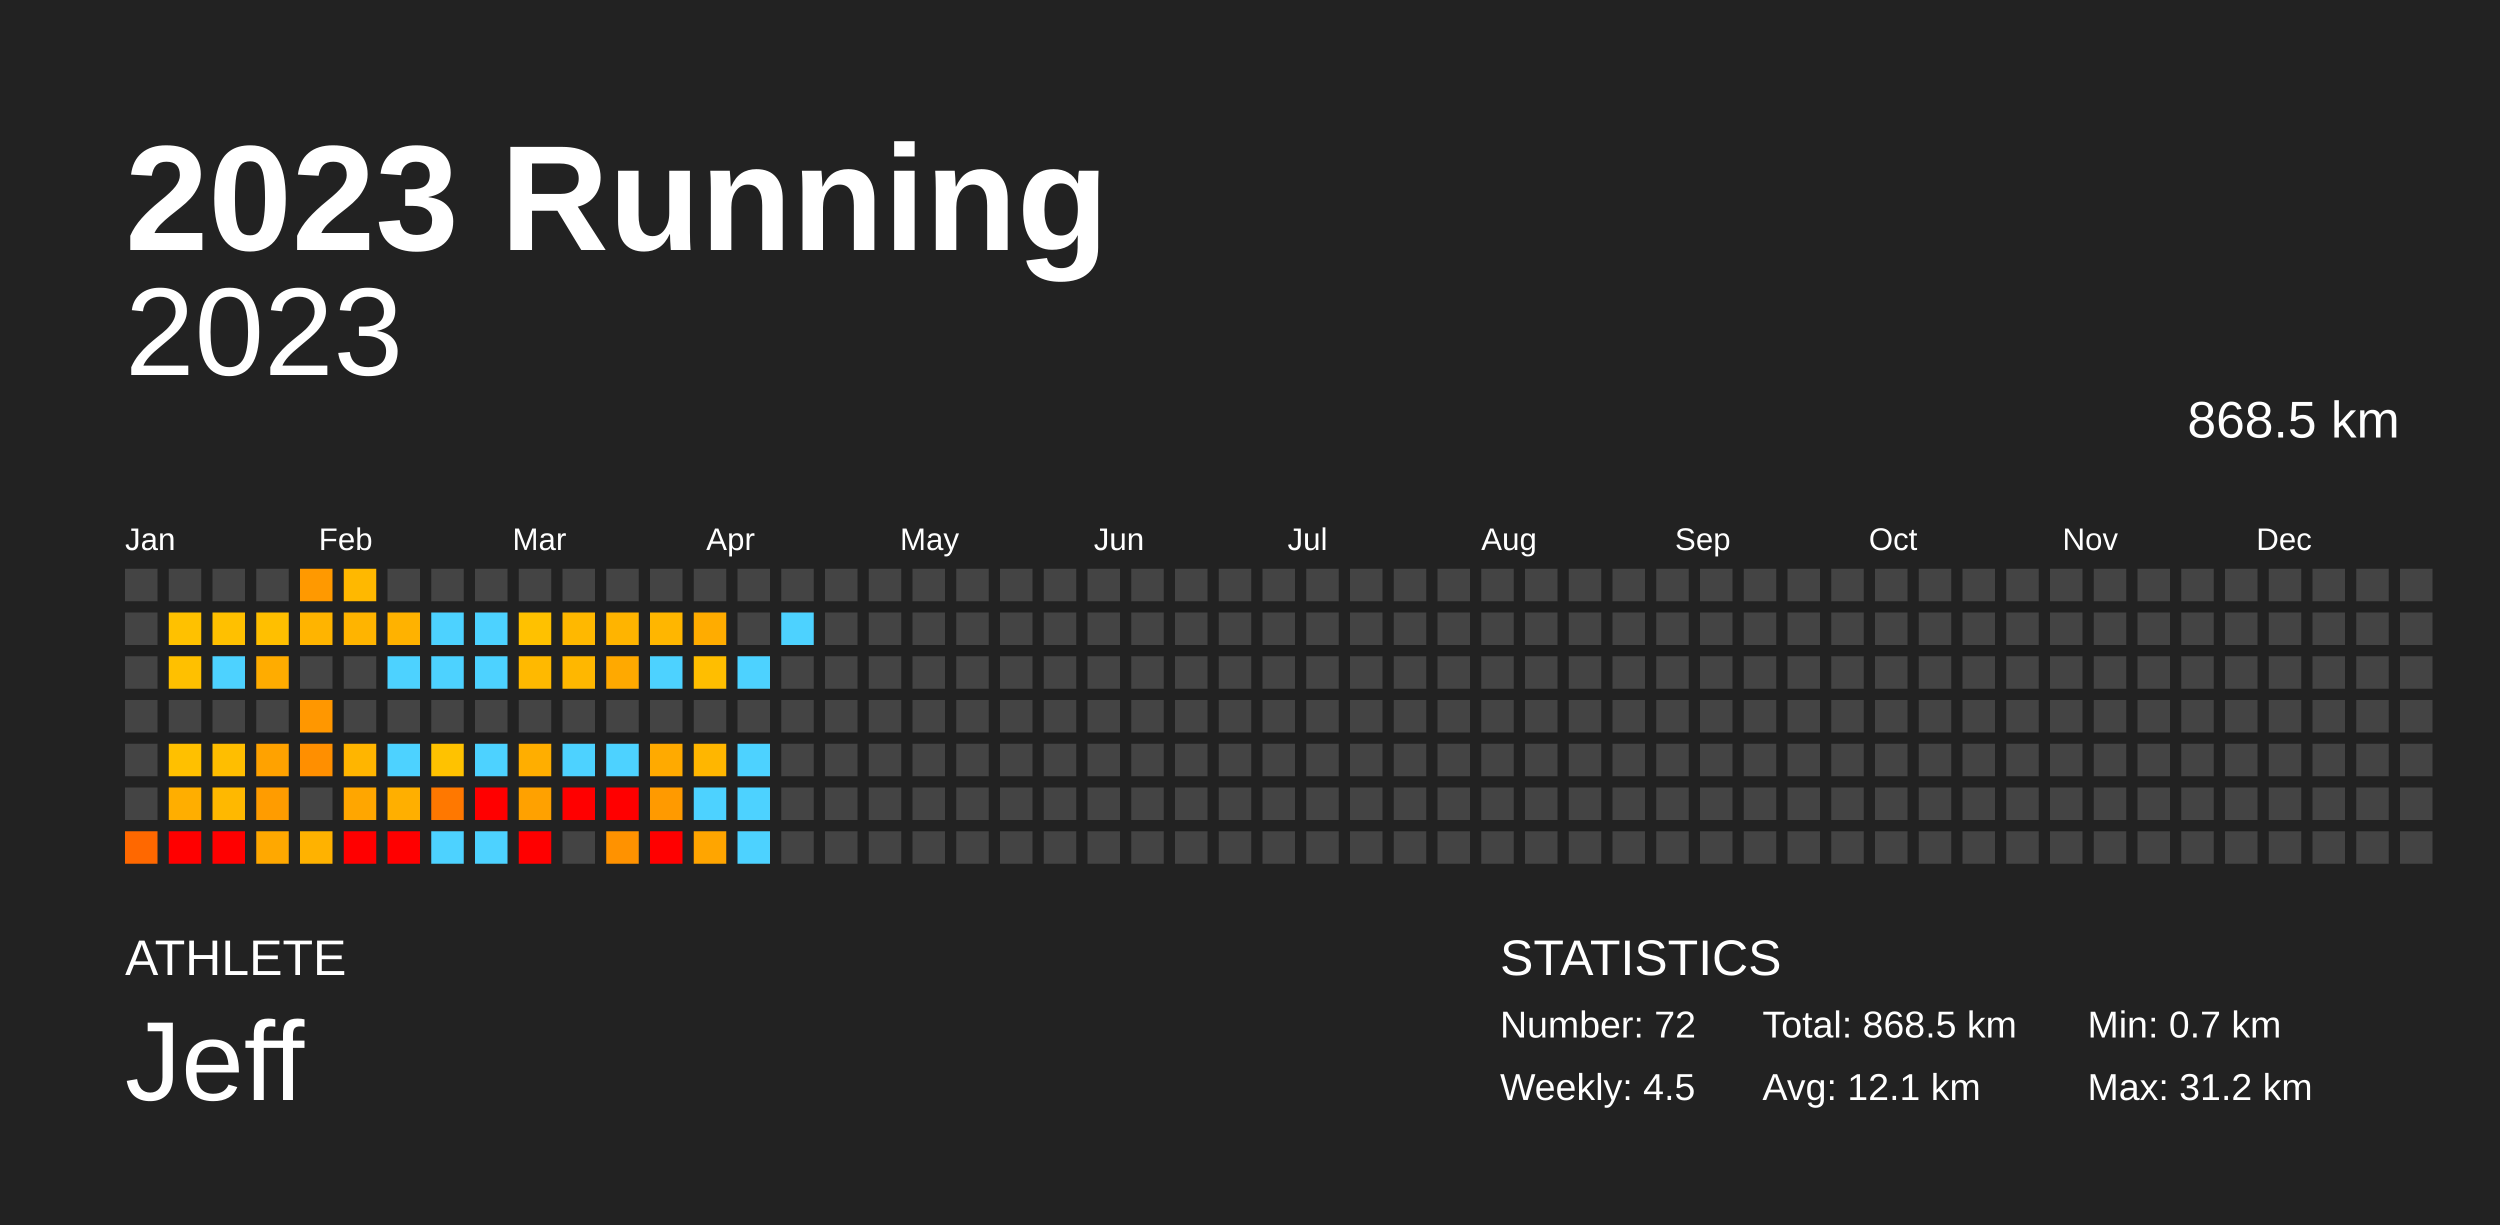
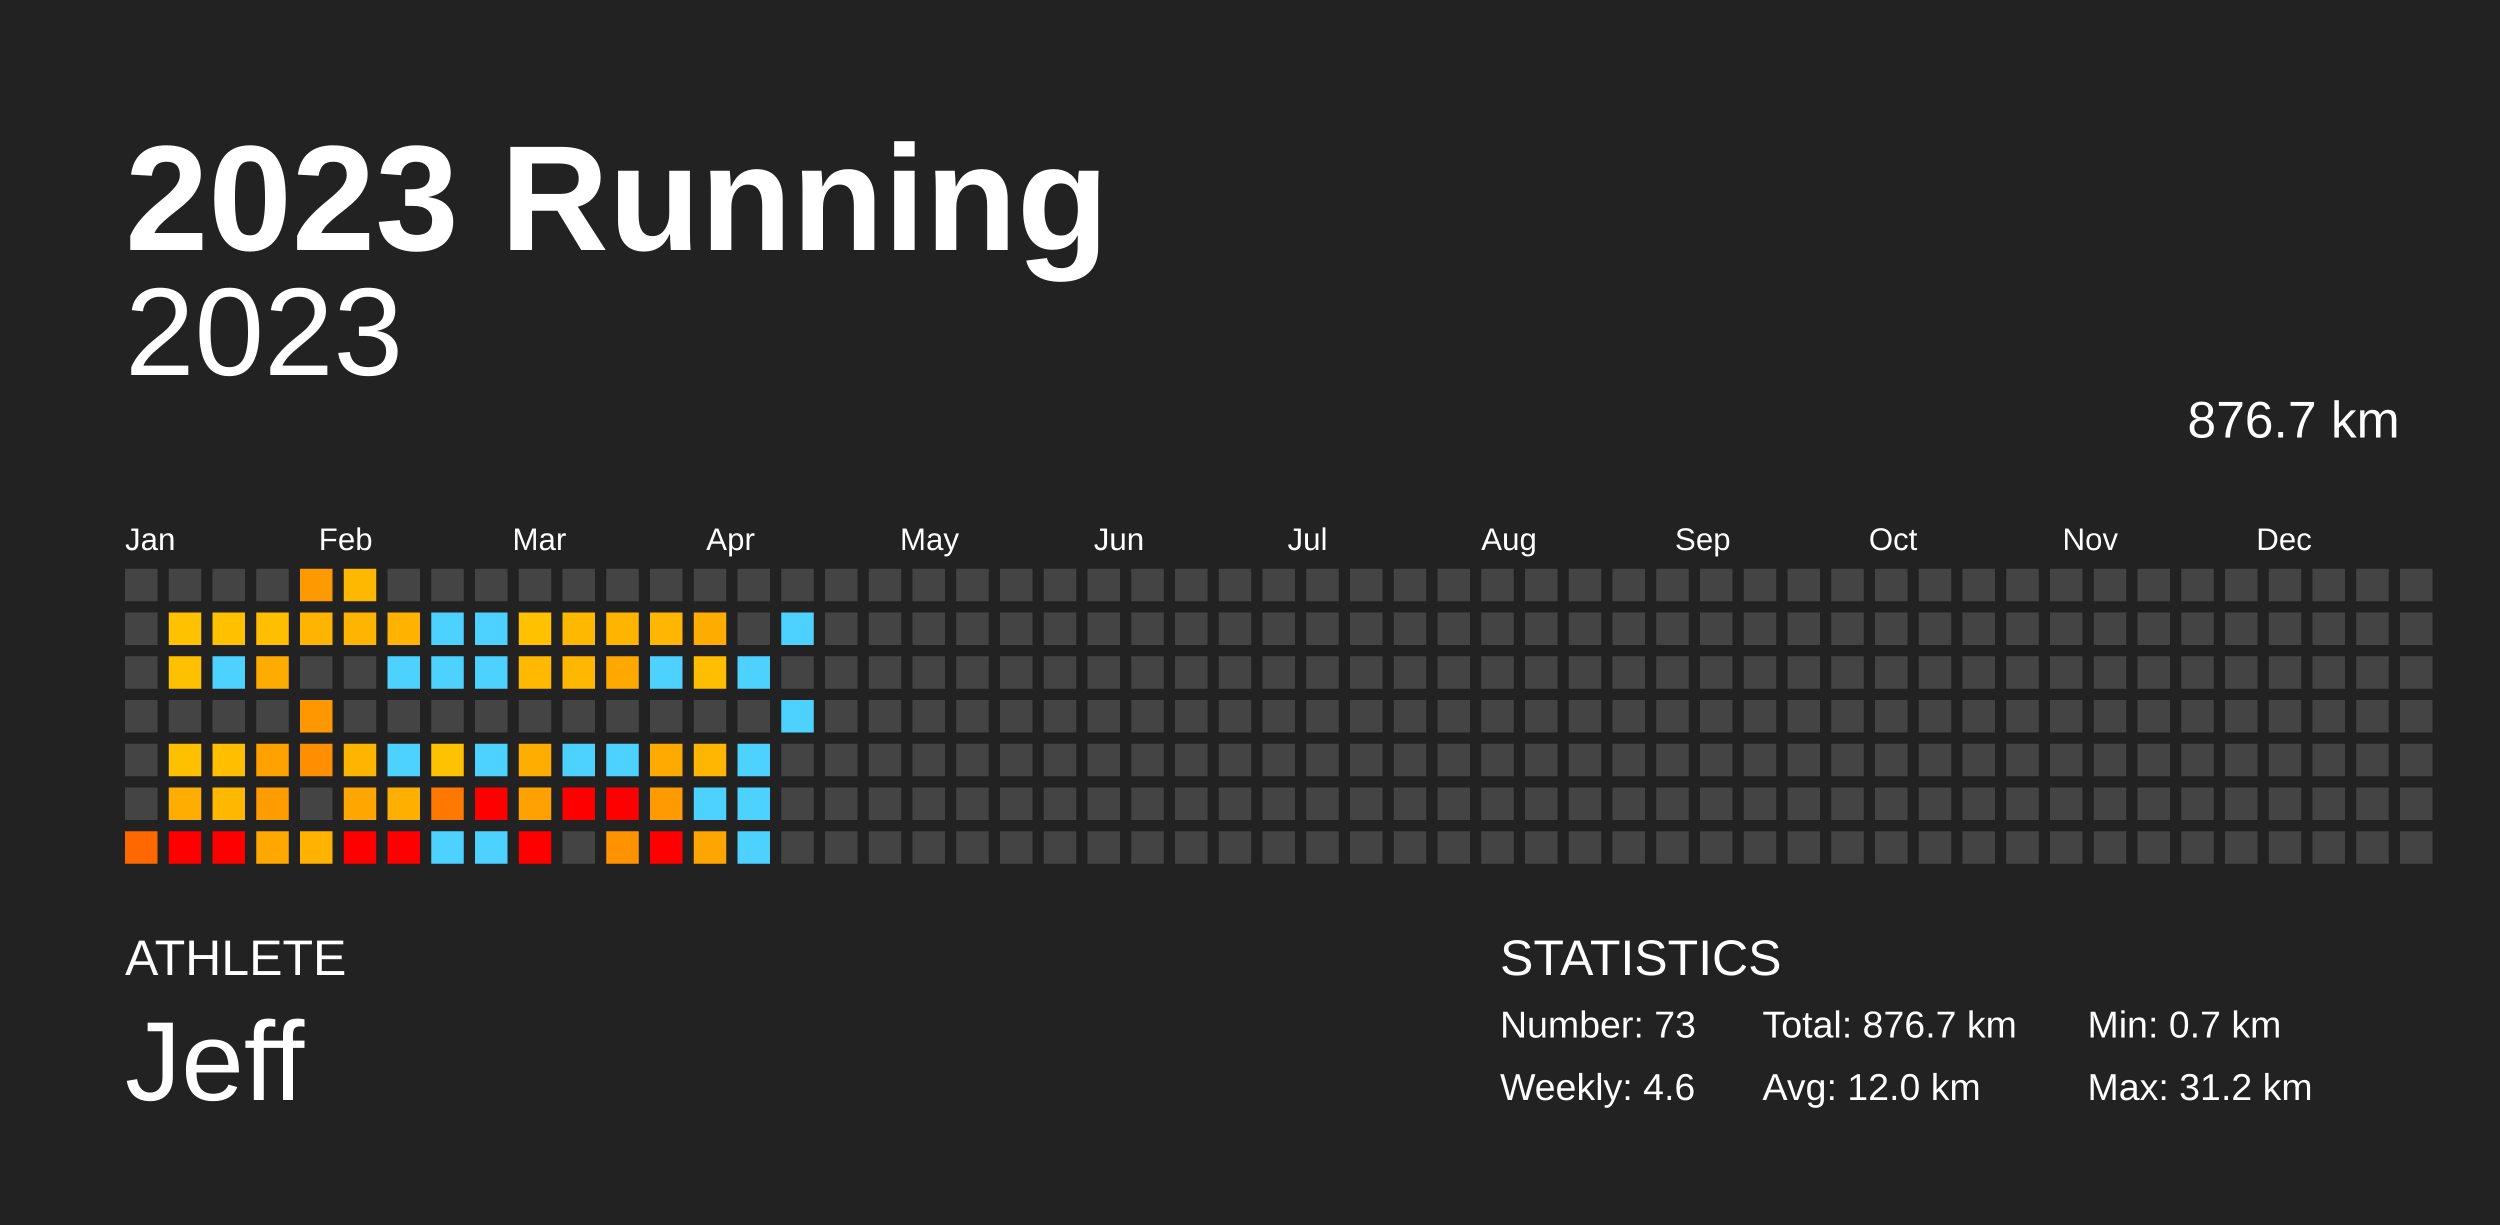
<svg xmlns="http://www.w3.org/2000/svg" baseProfile="full" height="98mm" version="1.1" viewBox="0,0,200,98" width="200mm">
  <defs />
  <rect fill="#222222" height="98" width="200" x="0" y="0" />
  <text fill="#FFFFFF" style="font-size:12px; font-family:Arial; font-weight:bold;" x="10" y="20">2023 Running</text>
  <text fill="#FFFFFF" style="font-size:4px; font-family:Arial" x="10" y="78">ATHLETE</text>
  <text fill="#FFFFFF" style="font-size:9px; font-family:Arial" x="10" y="88">Jeff</text>
  <text fill="#FFFFFF" style="font-size:4px; font-family:Arial" x="120" y="78">STATISTICS</text>
-   <text fill="#FFFFFF" style="font-size:3px; font-family:Arial" x="120" y="83">Number: 72</text>
-   <text fill="#FFFFFF" style="font-size:3px; font-family:Arial" x="120" y="88">Weekly: 4.5</text>
-   <text fill="#FFFFFF" style="font-size:3px; font-family:Arial" x="141" y="83">Total: 868.5 km</text>
-   <text fill="#FFFFFF" style="font-size:3px; font-family:Arial" x="141" y="88">Avg: 12.1 km</text>
+   <text fill="#FFFFFF" style="font-size:3px; font-family:Arial" x="120" y="83">Number: 73</text>
+   <text fill="#FFFFFF" style="font-size:3px; font-family:Arial" x="120" y="88">Weekly: 4.6</text>
+   <text fill="#FFFFFF" style="font-size:3px; font-family:Arial" x="141" y="83">Total: 876.7 km</text>
+   <text fill="#FFFFFF" style="font-size:3px; font-family:Arial" x="141" y="88">Avg: 12.0 km</text>
  <text fill="#FFFFFF" style="font-size:3px; font-family:Arial" x="167" y="83">Min: 0.7 km</text>
  <text fill="#FFFFFF" style="font-size:3px; font-family:Arial" x="167" y="88">Max: 31.2 km</text>
  <text alignment-baseline="hanging" fill="#FFFFFF" style="font-size:10.0px; font-family:Arial;" x="10" y="30">2023</text>
-   <text alignment-baseline="hanging" fill="#FFFFFF" style="font-size:4.125px; font-family:Arial;" x="175" y="35">868.5 km</text>
+   <text alignment-baseline="hanging" fill="#FFFFFF" style="font-size:4.125px; font-family:Arial;" x="175" y="35">876.7 km</text>
  <text fill="#FFFFFF" style="font-size:2.5px; font-family:Arial" x="10.0" y="44">Jan</text>
  <text fill="#FFFFFF" style="font-size:2.5px; font-family:Arial" x="25.5" y="44">Feb</text>
  <text fill="#FFFFFF" style="font-size:2.5px; font-family:Arial" x="41.0" y="44">Mar</text>
  <text fill="#FFFFFF" style="font-size:2.5px; font-family:Arial" x="56.5" y="44">Apr</text>
  <text fill="#FFFFFF" style="font-size:2.5px; font-family:Arial" x="72.0" y="44">May</text>
  <text fill="#FFFFFF" style="font-size:2.5px; font-family:Arial" x="87.5" y="44">Jun</text>
  <text fill="#FFFFFF" style="font-size:2.5px; font-family:Arial" x="103.0" y="44">Jul</text>
  <text fill="#FFFFFF" style="font-size:2.5px; font-family:Arial" x="118.5" y="44">Aug</text>
  <text fill="#FFFFFF" style="font-size:2.5px; font-family:Arial" x="134.0" y="44">Sep</text>
  <text fill="#FFFFFF" style="font-size:2.5px; font-family:Arial" x="149.5" y="44">Oct</text>
  <text fill="#FFFFFF" style="font-size:2.5px; font-family:Arial" x="165.0" y="44">Nov</text>
  <text fill="#FFFFFF" style="font-size:2.5px; font-family:Arial" x="180.5" y="44">Dec</text>
  <rect fill="#444444" height="2.6" width="2.6" x="10.0" y="45.5" />
  <rect fill="#444444" height="2.6" width="2.6" x="10.0" y="49.0" />
  <rect fill="#444444" height="2.6" width="2.6" x="10.0" y="52.5" />
  <rect fill="#444444" height="2.6" width="2.6" x="10.0" y="56.0" />
  <rect fill="#444444" height="2.6" width="2.6" x="10.0" y="59.5" />
  <rect fill="#444444" height="2.6" width="2.6" x="10.0" y="63.0" />
  <rect fill="#ff6800" height="2.6" width="2.6" x="10.0" y="66.5" />
  <rect fill="#444444" height="2.6" width="2.6" x="13.5" y="45.5" />
  <rect fill="#ffc100" height="2.6" width="2.6" x="13.5" y="49.0" />
  <rect fill="#ffc000" height="2.6" width="2.6" x="13.5" y="52.5" />
  <rect fill="#444444" height="2.6" width="2.6" x="13.5" y="56.0" />
  <rect fill="#ffc000" height="2.6" width="2.6" x="13.5" y="59.5" />
  <rect fill="#ffae00" height="2.6" width="2.6" x="13.5" y="63.0" />
  <rect fill="red" height="2.6" width="2.6" x="13.5" y="66.5" />
  <rect fill="#444444" height="2.6" width="2.6" x="17.0" y="45.5" />
  <rect fill="#ffc000" height="2.6" width="2.6" x="17.0" y="49.0" />
  <rect fill="#4dd2ff" height="2.6" width="2.6" x="17.0" y="52.5" />
  <rect fill="#444444" height="2.6" width="2.6" x="17.0" y="56.0" />
  <rect fill="#ffbe00" height="2.6" width="2.6" x="17.0" y="59.5" />
  <rect fill="#ffb800" height="2.6" width="2.6" x="17.0" y="63.0" />
  <rect fill="red" height="2.6" width="2.6" x="17.0" y="66.5" />
  <rect fill="#444444" height="2.6" width="2.6" x="20.5" y="45.5" />
  <rect fill="#ffbf00" height="2.6" width="2.6" x="20.5" y="49.0" />
  <rect fill="#ffac00" height="2.6" width="2.6" x="20.5" y="52.5" />
  <rect fill="#444444" height="2.6" width="2.6" x="20.5" y="56.0" />
  <rect fill="#ffa200" height="2.6" width="2.6" x="20.5" y="59.5" />
  <rect fill="#ff9c00" height="2.6" width="2.6" x="20.5" y="63.0" />
  <rect fill="#ffa800" height="2.6" width="2.6" x="20.5" y="66.5" />
  <rect fill="#ff9900" height="2.6" width="2.6" x="24.0" y="45.5" />
  <rect fill="#ffb400" height="2.6" width="2.6" x="24.0" y="49.0" />
  <rect fill="#444444" height="2.6" width="2.6" x="24.0" y="52.5" />
  <rect fill="#ff9700" height="2.6" width="2.6" x="24.0" y="56.0" />
  <rect fill="#ff8f00" height="2.6" width="2.6" x="24.0" y="59.5" />
  <rect fill="#444444" height="2.6" width="2.6" x="24.0" y="63.0" />
  <rect fill="#ffb200" height="2.6" width="2.6" x="24.0" y="66.5" />
  <rect fill="#ffb800" height="2.6" width="2.6" x="27.5" y="45.5" />
  <rect fill="#ffb400" height="2.6" width="2.6" x="27.5" y="49.0" />
  <rect fill="#444444" height="2.6" width="2.6" x="27.5" y="52.5" />
  <rect fill="#444444" height="2.6" width="2.6" x="27.5" y="56.0" />
  <rect fill="#ffb500" height="2.6" width="2.6" x="27.5" y="59.5" />
  <rect fill="#ffa600" height="2.6" width="2.6" x="27.5" y="63.0" />
  <rect fill="red" height="2.6" width="2.6" x="27.5" y="66.5" />
  <rect fill="#444444" height="2.6" width="2.6" x="31.0" y="45.5" />
  <rect fill="#ffb200" height="2.6" width="2.6" x="31.0" y="49.0" />
  <rect fill="#4dd2ff" height="2.6" width="2.6" x="31.0" y="52.5" />
  <rect fill="#444444" height="2.6" width="2.6" x="31.0" y="56.0" />
  <rect fill="#4dd2ff" height="2.6" width="2.6" x="31.0" y="59.5" />
  <rect fill="#ffaf00" height="2.6" width="2.6" x="31.0" y="63.0" />
  <rect fill="red" height="2.6" width="2.6" x="31.0" y="66.5" />
  <rect fill="#444444" height="2.6" width="2.6" x="34.5" y="45.5" />
  <rect fill="#4dd2ff" height="2.6" width="2.6" x="34.5" y="49.0" />
  <rect fill="#4dd2ff" height="2.6" width="2.6" x="34.5" y="52.5" />
  <rect fill="#444444" height="2.6" width="2.6" x="34.5" y="56.0" />
  <rect fill="#ffc200" height="2.6" width="2.6" x="34.5" y="59.5" />
  <rect fill="#ff7800" height="2.6" width="2.6" x="34.5" y="63.0" />
  <rect fill="#4dd2ff" height="2.6" width="2.6" x="34.5" y="66.5" />
  <rect fill="#444444" height="2.6" width="2.6" x="38.0" y="45.5" />
  <rect fill="#4dd2ff" height="2.6" width="2.6" x="38.0" y="49.0" />
  <rect fill="#4dd2ff" height="2.6" width="2.6" x="38.0" y="52.5" />
  <rect fill="#444444" height="2.6" width="2.6" x="38.0" y="56.0" />
  <rect fill="#4dd2ff" height="2.6" width="2.6" x="38.0" y="59.5" />
  <rect fill="red" height="2.6" width="2.6" x="38.0" y="63.0" />
  <rect fill="#4dd2ff" height="2.6" width="2.6" x="38.0" y="66.5" />
  <rect fill="#444444" height="2.6" width="2.6" x="41.5" y="45.5" />
  <rect fill="#ffc100" height="2.6" width="2.6" x="41.5" y="49.0" />
  <rect fill="#ffb900" height="2.6" width="2.6" x="41.5" y="52.5" />
  <rect fill="#444444" height="2.6" width="2.6" x="41.5" y="56.0" />
  <rect fill="#ffae00" height="2.6" width="2.6" x="41.5" y="59.5" />
  <rect fill="#ffa100" height="2.6" width="2.6" x="41.5" y="63.0" />
  <rect fill="red" height="2.6" width="2.6" x="41.5" y="66.5" />
  <rect fill="#444444" height="2.6" width="2.6" x="45.0" y="45.5" />
  <rect fill="#ffb800" height="2.6" width="2.6" x="45.0" y="49.0" />
  <rect fill="#ffb700" height="2.6" width="2.6" x="45.0" y="52.5" />
  <rect fill="#444444" height="2.6" width="2.6" x="45.0" y="56.0" />
  <rect fill="#4dd2ff" height="2.6" width="2.6" x="45.0" y="59.5" />
  <rect fill="red" height="2.6" width="2.6" x="45.0" y="63.0" />
  <rect fill="#444444" height="2.6" width="2.6" x="45.0" y="66.5" />
  <rect fill="#444444" height="2.6" width="2.6" x="48.5" y="45.5" />
  <rect fill="#ffb400" height="2.6" width="2.6" x="48.5" y="49.0" />
  <rect fill="#ffa900" height="2.6" width="2.6" x="48.5" y="52.5" />
  <rect fill="#444444" height="2.6" width="2.6" x="48.5" y="56.0" />
  <rect fill="#4dd2ff" height="2.6" width="2.6" x="48.5" y="59.5" />
  <rect fill="red" height="2.6" width="2.6" x="48.5" y="63.0" />
  <rect fill="#ff9200" height="2.6" width="2.6" x="48.5" y="66.5" />
  <rect fill="#444444" height="2.6" width="2.6" x="52.0" y="45.5" />
  <rect fill="#ffb600" height="2.6" width="2.6" x="52.0" y="49.0" />
  <rect fill="#4dd2ff" height="2.6" width="2.6" x="52.0" y="52.5" />
  <rect fill="#444444" height="2.6" width="2.6" x="52.0" y="56.0" />
  <rect fill="#ffaa00" height="2.6" width="2.6" x="52.0" y="59.5" />
  <rect fill="#ff9a00" height="2.6" width="2.6" x="52.0" y="63.0" />
  <rect fill="red" height="2.6" width="2.6" x="52.0" y="66.5" />
  <rect fill="#444444" height="2.6" width="2.6" x="55.5" y="45.5" />
  <rect fill="#ffac00" height="2.6" width="2.6" x="55.5" y="49.0" />
  <rect fill="#ffbe00" height="2.6" width="2.6" x="55.5" y="52.5" />
  <rect fill="#444444" height="2.6" width="2.6" x="55.5" y="56.0" />
  <rect fill="#ffb600" height="2.6" width="2.6" x="55.5" y="59.5" />
  <rect fill="#4dd2ff" height="2.6" width="2.6" x="55.5" y="63.0" />
  <rect fill="#ffa500" height="2.6" width="2.6" x="55.5" y="66.5" />
  <rect fill="#444444" height="2.6" width="2.6" x="59.0" y="45.5" />
  <rect fill="#444444" height="2.6" width="2.6" x="59.0" y="49.0" />
  <rect fill="#4dd2ff" height="2.6" width="2.6" x="59.0" y="52.5" />
  <rect fill="#444444" height="2.6" width="2.6" x="59.0" y="56.0" />
  <rect fill="#4dd2ff" height="2.6" width="2.6" x="59.0" y="59.5" />
  <rect fill="#4dd2ff" height="2.6" width="2.6" x="59.0" y="63.0" />
  <rect fill="#4dd2ff" height="2.6" width="2.6" x="59.0" y="66.5" />
  <rect fill="#444444" height="2.6" width="2.6" x="62.5" y="45.5" />
  <rect fill="#4dd2ff" height="2.6" width="2.6" x="62.5" y="49.0" />
  <rect fill="#444444" height="2.6" width="2.6" x="62.5" y="52.5" />
-   <rect fill="#444444" height="2.6" width="2.6" x="62.5" y="56.0" />
+   <rect fill="#4dd2ff" height="2.6" width="2.6" x="62.5" y="56.0" />
  <rect fill="#444444" height="2.6" width="2.6" x="62.5" y="59.5" />
  <rect fill="#444444" height="2.6" width="2.6" x="62.5" y="63.0" />
  <rect fill="#444444" height="2.6" width="2.6" x="62.5" y="66.5" />
  <rect fill="#444444" height="2.6" width="2.6" x="66.0" y="45.5" />
  <rect fill="#444444" height="2.6" width="2.6" x="66.0" y="49.0" />
  <rect fill="#444444" height="2.6" width="2.6" x="66.0" y="52.5" />
  <rect fill="#444444" height="2.6" width="2.6" x="66.0" y="56.0" />
  <rect fill="#444444" height="2.6" width="2.6" x="66.0" y="59.5" />
  <rect fill="#444444" height="2.6" width="2.6" x="66.0" y="63.0" />
  <rect fill="#444444" height="2.6" width="2.6" x="66.0" y="66.5" />
  <rect fill="#444444" height="2.6" width="2.6" x="69.5" y="45.5" />
  <rect fill="#444444" height="2.6" width="2.6" x="69.5" y="49.0" />
  <rect fill="#444444" height="2.6" width="2.6" x="69.5" y="52.5" />
  <rect fill="#444444" height="2.6" width="2.6" x="69.5" y="56.0" />
  <rect fill="#444444" height="2.6" width="2.6" x="69.5" y="59.5" />
  <rect fill="#444444" height="2.6" width="2.6" x="69.5" y="63.0" />
  <rect fill="#444444" height="2.6" width="2.6" x="69.5" y="66.5" />
  <rect fill="#444444" height="2.6" width="2.6" x="73.0" y="45.5" />
  <rect fill="#444444" height="2.6" width="2.6" x="73.0" y="49.0" />
  <rect fill="#444444" height="2.6" width="2.6" x="73.0" y="52.5" />
  <rect fill="#444444" height="2.6" width="2.6" x="73.0" y="56.0" />
  <rect fill="#444444" height="2.6" width="2.6" x="73.0" y="59.5" />
  <rect fill="#444444" height="2.6" width="2.6" x="73.0" y="63.0" />
  <rect fill="#444444" height="2.6" width="2.6" x="73.0" y="66.5" />
  <rect fill="#444444" height="2.6" width="2.6" x="76.5" y="45.5" />
  <rect fill="#444444" height="2.6" width="2.6" x="76.5" y="49.0" />
  <rect fill="#444444" height="2.6" width="2.6" x="76.5" y="52.5" />
  <rect fill="#444444" height="2.6" width="2.6" x="76.5" y="56.0" />
  <rect fill="#444444" height="2.6" width="2.6" x="76.5" y="59.5" />
  <rect fill="#444444" height="2.6" width="2.6" x="76.5" y="63.0" />
  <rect fill="#444444" height="2.6" width="2.6" x="76.5" y="66.5" />
  <rect fill="#444444" height="2.6" width="2.6" x="80.0" y="45.5" />
  <rect fill="#444444" height="2.6" width="2.6" x="80.0" y="49.0" />
  <rect fill="#444444" height="2.6" width="2.6" x="80.0" y="52.5" />
  <rect fill="#444444" height="2.6" width="2.6" x="80.0" y="56.0" />
  <rect fill="#444444" height="2.6" width="2.6" x="80.0" y="59.5" />
  <rect fill="#444444" height="2.6" width="2.6" x="80.0" y="63.0" />
  <rect fill="#444444" height="2.6" width="2.6" x="80.0" y="66.5" />
  <rect fill="#444444" height="2.6" width="2.6" x="83.5" y="45.5" />
  <rect fill="#444444" height="2.6" width="2.6" x="83.5" y="49.0" />
  <rect fill="#444444" height="2.6" width="2.6" x="83.5" y="52.5" />
  <rect fill="#444444" height="2.6" width="2.6" x="83.5" y="56.0" />
  <rect fill="#444444" height="2.6" width="2.6" x="83.5" y="59.5" />
  <rect fill="#444444" height="2.6" width="2.6" x="83.5" y="63.0" />
  <rect fill="#444444" height="2.6" width="2.6" x="83.5" y="66.5" />
  <rect fill="#444444" height="2.6" width="2.6" x="87.0" y="45.5" />
  <rect fill="#444444" height="2.6" width="2.6" x="87.0" y="49.0" />
  <rect fill="#444444" height="2.6" width="2.6" x="87.0" y="52.5" />
  <rect fill="#444444" height="2.6" width="2.6" x="87.0" y="56.0" />
  <rect fill="#444444" height="2.6" width="2.6" x="87.0" y="59.5" />
  <rect fill="#444444" height="2.6" width="2.6" x="87.0" y="63.0" />
  <rect fill="#444444" height="2.6" width="2.6" x="87.0" y="66.5" />
  <rect fill="#444444" height="2.6" width="2.6" x="90.5" y="45.5" />
  <rect fill="#444444" height="2.6" width="2.6" x="90.5" y="49.0" />
  <rect fill="#444444" height="2.6" width="2.6" x="90.5" y="52.5" />
  <rect fill="#444444" height="2.6" width="2.6" x="90.5" y="56.0" />
  <rect fill="#444444" height="2.6" width="2.6" x="90.5" y="59.5" />
  <rect fill="#444444" height="2.6" width="2.6" x="90.5" y="63.0" />
  <rect fill="#444444" height="2.6" width="2.6" x="90.5" y="66.5" />
  <rect fill="#444444" height="2.6" width="2.6" x="94.0" y="45.5" />
  <rect fill="#444444" height="2.6" width="2.6" x="94.0" y="49.0" />
  <rect fill="#444444" height="2.6" width="2.6" x="94.0" y="52.5" />
  <rect fill="#444444" height="2.6" width="2.6" x="94.0" y="56.0" />
  <rect fill="#444444" height="2.6" width="2.6" x="94.0" y="59.5" />
  <rect fill="#444444" height="2.6" width="2.6" x="94.0" y="63.0" />
  <rect fill="#444444" height="2.6" width="2.6" x="94.0" y="66.5" />
  <rect fill="#444444" height="2.6" width="2.6" x="97.5" y="45.5" />
  <rect fill="#444444" height="2.6" width="2.6" x="97.5" y="49.0" />
  <rect fill="#444444" height="2.6" width="2.6" x="97.5" y="52.5" />
  <rect fill="#444444" height="2.6" width="2.6" x="97.5" y="56.0" />
  <rect fill="#444444" height="2.6" width="2.6" x="97.5" y="59.5" />
  <rect fill="#444444" height="2.6" width="2.6" x="97.5" y="63.0" />
  <rect fill="#444444" height="2.6" width="2.6" x="97.5" y="66.5" />
  <rect fill="#444444" height="2.6" width="2.6" x="101.0" y="45.5" />
  <rect fill="#444444" height="2.6" width="2.6" x="101.0" y="49.0" />
  <rect fill="#444444" height="2.6" width="2.6" x="101.0" y="52.5" />
  <rect fill="#444444" height="2.6" width="2.6" x="101.0" y="56.0" />
  <rect fill="#444444" height="2.6" width="2.6" x="101.0" y="59.5" />
  <rect fill="#444444" height="2.6" width="2.6" x="101.0" y="63.0" />
  <rect fill="#444444" height="2.6" width="2.6" x="101.0" y="66.5" />
  <rect fill="#444444" height="2.6" width="2.6" x="104.5" y="45.5" />
  <rect fill="#444444" height="2.6" width="2.6" x="104.5" y="49.0" />
  <rect fill="#444444" height="2.6" width="2.6" x="104.5" y="52.5" />
  <rect fill="#444444" height="2.6" width="2.6" x="104.5" y="56.0" />
  <rect fill="#444444" height="2.6" width="2.6" x="104.5" y="59.5" />
  <rect fill="#444444" height="2.6" width="2.6" x="104.5" y="63.0" />
  <rect fill="#444444" height="2.6" width="2.6" x="104.5" y="66.5" />
  <rect fill="#444444" height="2.6" width="2.6" x="108.0" y="45.5" />
  <rect fill="#444444" height="2.6" width="2.6" x="108.0" y="49.0" />
  <rect fill="#444444" height="2.6" width="2.6" x="108.0" y="52.5" />
  <rect fill="#444444" height="2.6" width="2.6" x="108.0" y="56.0" />
  <rect fill="#444444" height="2.6" width="2.6" x="108.0" y="59.5" />
  <rect fill="#444444" height="2.6" width="2.6" x="108.0" y="63.0" />
  <rect fill="#444444" height="2.6" width="2.6" x="108.0" y="66.5" />
  <rect fill="#444444" height="2.6" width="2.6" x="111.5" y="45.5" />
  <rect fill="#444444" height="2.6" width="2.6" x="111.5" y="49.0" />
  <rect fill="#444444" height="2.6" width="2.6" x="111.5" y="52.5" />
  <rect fill="#444444" height="2.6" width="2.6" x="111.5" y="56.0" />
  <rect fill="#444444" height="2.6" width="2.6" x="111.5" y="59.5" />
  <rect fill="#444444" height="2.6" width="2.6" x="111.5" y="63.0" />
  <rect fill="#444444" height="2.6" width="2.6" x="111.5" y="66.5" />
  <rect fill="#444444" height="2.6" width="2.6" x="115.0" y="45.5" />
  <rect fill="#444444" height="2.6" width="2.6" x="115.0" y="49.0" />
  <rect fill="#444444" height="2.6" width="2.6" x="115.0" y="52.5" />
  <rect fill="#444444" height="2.6" width="2.6" x="115.0" y="56.0" />
  <rect fill="#444444" height="2.6" width="2.6" x="115.0" y="59.5" />
  <rect fill="#444444" height="2.6" width="2.6" x="115.0" y="63.0" />
  <rect fill="#444444" height="2.6" width="2.6" x="115.0" y="66.5" />
  <rect fill="#444444" height="2.6" width="2.6" x="118.5" y="45.5" />
  <rect fill="#444444" height="2.6" width="2.6" x="118.5" y="49.0" />
  <rect fill="#444444" height="2.6" width="2.6" x="118.5" y="52.5" />
  <rect fill="#444444" height="2.6" width="2.6" x="118.5" y="56.0" />
  <rect fill="#444444" height="2.6" width="2.6" x="118.5" y="59.5" />
  <rect fill="#444444" height="2.6" width="2.6" x="118.5" y="63.0" />
  <rect fill="#444444" height="2.6" width="2.6" x="118.5" y="66.5" />
  <rect fill="#444444" height="2.6" width="2.6" x="122.0" y="45.5" />
  <rect fill="#444444" height="2.6" width="2.6" x="122.0" y="49.0" />
  <rect fill="#444444" height="2.6" width="2.6" x="122.0" y="52.5" />
  <rect fill="#444444" height="2.6" width="2.6" x="122.0" y="56.0" />
  <rect fill="#444444" height="2.6" width="2.6" x="122.0" y="59.5" />
  <rect fill="#444444" height="2.6" width="2.6" x="122.0" y="63.0" />
  <rect fill="#444444" height="2.6" width="2.6" x="122.0" y="66.5" />
  <rect fill="#444444" height="2.6" width="2.6" x="125.5" y="45.5" />
  <rect fill="#444444" height="2.6" width="2.6" x="125.5" y="49.0" />
  <rect fill="#444444" height="2.6" width="2.6" x="125.5" y="52.5" />
  <rect fill="#444444" height="2.6" width="2.6" x="125.5" y="56.0" />
  <rect fill="#444444" height="2.6" width="2.6" x="125.5" y="59.5" />
  <rect fill="#444444" height="2.6" width="2.6" x="125.5" y="63.0" />
  <rect fill="#444444" height="2.6" width="2.6" x="125.5" y="66.5" />
  <rect fill="#444444" height="2.6" width="2.6" x="129.0" y="45.5" />
  <rect fill="#444444" height="2.6" width="2.6" x="129.0" y="49.0" />
  <rect fill="#444444" height="2.6" width="2.6" x="129.0" y="52.5" />
  <rect fill="#444444" height="2.6" width="2.6" x="129.0" y="56.0" />
  <rect fill="#444444" height="2.6" width="2.6" x="129.0" y="59.5" />
  <rect fill="#444444" height="2.6" width="2.6" x="129.0" y="63.0" />
  <rect fill="#444444" height="2.6" width="2.6" x="129.0" y="66.5" />
  <rect fill="#444444" height="2.6" width="2.6" x="132.5" y="45.5" />
  <rect fill="#444444" height="2.6" width="2.6" x="132.5" y="49.0" />
  <rect fill="#444444" height="2.6" width="2.6" x="132.5" y="52.5" />
  <rect fill="#444444" height="2.6" width="2.6" x="132.5" y="56.0" />
  <rect fill="#444444" height="2.6" width="2.6" x="132.5" y="59.5" />
  <rect fill="#444444" height="2.6" width="2.6" x="132.5" y="63.0" />
  <rect fill="#444444" height="2.6" width="2.6" x="132.5" y="66.5" />
  <rect fill="#444444" height="2.6" width="2.6" x="136.0" y="45.5" />
  <rect fill="#444444" height="2.6" width="2.6" x="136.0" y="49.0" />
  <rect fill="#444444" height="2.6" width="2.6" x="136.0" y="52.5" />
  <rect fill="#444444" height="2.6" width="2.6" x="136.0" y="56.0" />
  <rect fill="#444444" height="2.6" width="2.6" x="136.0" y="59.5" />
  <rect fill="#444444" height="2.6" width="2.6" x="136.0" y="63.0" />
  <rect fill="#444444" height="2.6" width="2.6" x="136.0" y="66.5" />
  <rect fill="#444444" height="2.6" width="2.6" x="139.5" y="45.5" />
  <rect fill="#444444" height="2.6" width="2.6" x="139.5" y="49.0" />
  <rect fill="#444444" height="2.6" width="2.6" x="139.5" y="52.5" />
  <rect fill="#444444" height="2.6" width="2.6" x="139.5" y="56.0" />
  <rect fill="#444444" height="2.6" width="2.6" x="139.5" y="59.5" />
  <rect fill="#444444" height="2.6" width="2.6" x="139.5" y="63.0" />
  <rect fill="#444444" height="2.6" width="2.6" x="139.5" y="66.5" />
  <rect fill="#444444" height="2.6" width="2.6" x="143.0" y="45.5" />
  <rect fill="#444444" height="2.6" width="2.6" x="143.0" y="49.0" />
  <rect fill="#444444" height="2.6" width="2.6" x="143.0" y="52.5" />
  <rect fill="#444444" height="2.6" width="2.6" x="143.0" y="56.0" />
  <rect fill="#444444" height="2.6" width="2.6" x="143.0" y="59.5" />
  <rect fill="#444444" height="2.6" width="2.6" x="143.0" y="63.0" />
  <rect fill="#444444" height="2.6" width="2.6" x="143.0" y="66.5" />
  <rect fill="#444444" height="2.6" width="2.6" x="146.5" y="45.5" />
  <rect fill="#444444" height="2.6" width="2.6" x="146.5" y="49.0" />
  <rect fill="#444444" height="2.6" width="2.6" x="146.5" y="52.5" />
  <rect fill="#444444" height="2.6" width="2.6" x="146.5" y="56.0" />
  <rect fill="#444444" height="2.6" width="2.6" x="146.5" y="59.5" />
  <rect fill="#444444" height="2.6" width="2.6" x="146.5" y="63.0" />
  <rect fill="#444444" height="2.6" width="2.6" x="146.5" y="66.5" />
  <rect fill="#444444" height="2.6" width="2.6" x="150.0" y="45.5" />
  <rect fill="#444444" height="2.6" width="2.6" x="150.0" y="49.0" />
  <rect fill="#444444" height="2.6" width="2.6" x="150.0" y="52.5" />
  <rect fill="#444444" height="2.6" width="2.6" x="150.0" y="56.0" />
  <rect fill="#444444" height="2.6" width="2.6" x="150.0" y="59.5" />
  <rect fill="#444444" height="2.6" width="2.6" x="150.0" y="63.0" />
  <rect fill="#444444" height="2.6" width="2.6" x="150.0" y="66.5" />
  <rect fill="#444444" height="2.6" width="2.6" x="153.5" y="45.5" />
  <rect fill="#444444" height="2.6" width="2.6" x="153.5" y="49.0" />
  <rect fill="#444444" height="2.6" width="2.6" x="153.5" y="52.5" />
  <rect fill="#444444" height="2.6" width="2.6" x="153.5" y="56.0" />
  <rect fill="#444444" height="2.6" width="2.6" x="153.5" y="59.5" />
  <rect fill="#444444" height="2.6" width="2.6" x="153.5" y="63.0" />
  <rect fill="#444444" height="2.6" width="2.6" x="153.5" y="66.5" />
  <rect fill="#444444" height="2.6" width="2.6" x="157.0" y="45.5" />
  <rect fill="#444444" height="2.6" width="2.6" x="157.0" y="49.0" />
  <rect fill="#444444" height="2.6" width="2.6" x="157.0" y="52.5" />
  <rect fill="#444444" height="2.6" width="2.6" x="157.0" y="56.0" />
  <rect fill="#444444" height="2.6" width="2.6" x="157.0" y="59.5" />
  <rect fill="#444444" height="2.6" width="2.6" x="157.0" y="63.0" />
  <rect fill="#444444" height="2.6" width="2.6" x="157.0" y="66.5" />
  <rect fill="#444444" height="2.6" width="2.6" x="160.5" y="45.5" />
  <rect fill="#444444" height="2.6" width="2.6" x="160.5" y="49.0" />
  <rect fill="#444444" height="2.6" width="2.6" x="160.5" y="52.5" />
  <rect fill="#444444" height="2.6" width="2.6" x="160.5" y="56.0" />
  <rect fill="#444444" height="2.6" width="2.6" x="160.5" y="59.5" />
  <rect fill="#444444" height="2.6" width="2.6" x="160.5" y="63.0" />
  <rect fill="#444444" height="2.6" width="2.6" x="160.5" y="66.5" />
  <rect fill="#444444" height="2.6" width="2.6" x="164.0" y="45.5" />
  <rect fill="#444444" height="2.6" width="2.6" x="164.0" y="49.0" />
  <rect fill="#444444" height="2.6" width="2.6" x="164.0" y="52.5" />
  <rect fill="#444444" height="2.6" width="2.6" x="164.0" y="56.0" />
  <rect fill="#444444" height="2.6" width="2.6" x="164.0" y="59.5" />
  <rect fill="#444444" height="2.6" width="2.6" x="164.0" y="63.0" />
  <rect fill="#444444" height="2.6" width="2.6" x="164.0" y="66.5" />
  <rect fill="#444444" height="2.6" width="2.6" x="167.5" y="45.5" />
  <rect fill="#444444" height="2.6" width="2.6" x="167.5" y="49.0" />
  <rect fill="#444444" height="2.6" width="2.6" x="167.5" y="52.5" />
  <rect fill="#444444" height="2.6" width="2.6" x="167.5" y="56.0" />
  <rect fill="#444444" height="2.6" width="2.6" x="167.5" y="59.5" />
  <rect fill="#444444" height="2.6" width="2.6" x="167.5" y="63.0" />
  <rect fill="#444444" height="2.6" width="2.6" x="167.5" y="66.5" />
  <rect fill="#444444" height="2.6" width="2.6" x="171.0" y="45.5" />
  <rect fill="#444444" height="2.6" width="2.6" x="171.0" y="49.0" />
  <rect fill="#444444" height="2.6" width="2.6" x="171.0" y="52.5" />
  <rect fill="#444444" height="2.6" width="2.6" x="171.0" y="56.0" />
  <rect fill="#444444" height="2.6" width="2.6" x="171.0" y="59.5" />
  <rect fill="#444444" height="2.6" width="2.6" x="171.0" y="63.0" />
  <rect fill="#444444" height="2.6" width="2.6" x="171.0" y="66.5" />
  <rect fill="#444444" height="2.6" width="2.6" x="174.5" y="45.5" />
  <rect fill="#444444" height="2.6" width="2.6" x="174.5" y="49.0" />
  <rect fill="#444444" height="2.6" width="2.6" x="174.5" y="52.5" />
  <rect fill="#444444" height="2.6" width="2.6" x="174.5" y="56.0" />
  <rect fill="#444444" height="2.6" width="2.6" x="174.5" y="59.5" />
  <rect fill="#444444" height="2.6" width="2.6" x="174.5" y="63.0" />
  <rect fill="#444444" height="2.6" width="2.6" x="174.5" y="66.5" />
  <rect fill="#444444" height="2.6" width="2.6" x="178.0" y="45.5" />
  <rect fill="#444444" height="2.6" width="2.6" x="178.0" y="49.0" />
  <rect fill="#444444" height="2.6" width="2.6" x="178.0" y="52.5" />
  <rect fill="#444444" height="2.6" width="2.6" x="178.0" y="56.0" />
  <rect fill="#444444" height="2.6" width="2.6" x="178.0" y="59.5" />
  <rect fill="#444444" height="2.6" width="2.6" x="178.0" y="63.0" />
  <rect fill="#444444" height="2.6" width="2.6" x="178.0" y="66.5" />
  <rect fill="#444444" height="2.6" width="2.6" x="181.5" y="45.5" />
  <rect fill="#444444" height="2.6" width="2.6" x="181.5" y="49.0" />
  <rect fill="#444444" height="2.6" width="2.6" x="181.5" y="52.5" />
  <rect fill="#444444" height="2.6" width="2.6" x="181.5" y="56.0" />
  <rect fill="#444444" height="2.6" width="2.6" x="181.5" y="59.5" />
  <rect fill="#444444" height="2.6" width="2.6" x="181.5" y="63.0" />
  <rect fill="#444444" height="2.6" width="2.6" x="181.5" y="66.5" />
  <rect fill="#444444" height="2.6" width="2.6" x="185.0" y="45.5" />
  <rect fill="#444444" height="2.6" width="2.6" x="185.0" y="49.0" />
  <rect fill="#444444" height="2.6" width="2.6" x="185.0" y="52.5" />
  <rect fill="#444444" height="2.6" width="2.6" x="185.0" y="56.0" />
  <rect fill="#444444" height="2.6" width="2.6" x="185.0" y="59.5" />
  <rect fill="#444444" height="2.6" width="2.6" x="185.0" y="63.0" />
  <rect fill="#444444" height="2.6" width="2.6" x="185.0" y="66.5" />
  <rect fill="#444444" height="2.6" width="2.6" x="188.5" y="45.5" />
  <rect fill="#444444" height="2.6" width="2.6" x="188.5" y="49.0" />
  <rect fill="#444444" height="2.6" width="2.6" x="188.5" y="52.5" />
  <rect fill="#444444" height="2.6" width="2.6" x="188.5" y="56.0" />
  <rect fill="#444444" height="2.6" width="2.6" x="188.5" y="59.5" />
  <rect fill="#444444" height="2.6" width="2.6" x="188.5" y="63.0" />
  <rect fill="#444444" height="2.6" width="2.6" x="188.5" y="66.5" />
  <rect fill="#444444" height="2.6" width="2.6" x="192.0" y="45.5" />
  <rect fill="#444444" height="2.6" width="2.6" x="192.0" y="49.0" />
  <rect fill="#444444" height="2.6" width="2.6" x="192.0" y="52.5" />
  <rect fill="#444444" height="2.6" width="2.6" x="192.0" y="56.0" />
  <rect fill="#444444" height="2.6" width="2.6" x="192.0" y="59.5" />
  <rect fill="#444444" height="2.6" width="2.6" x="192.0" y="63.0" />
  <rect fill="#444444" height="2.6" width="2.6" x="192.0" y="66.5" />
</svg>
